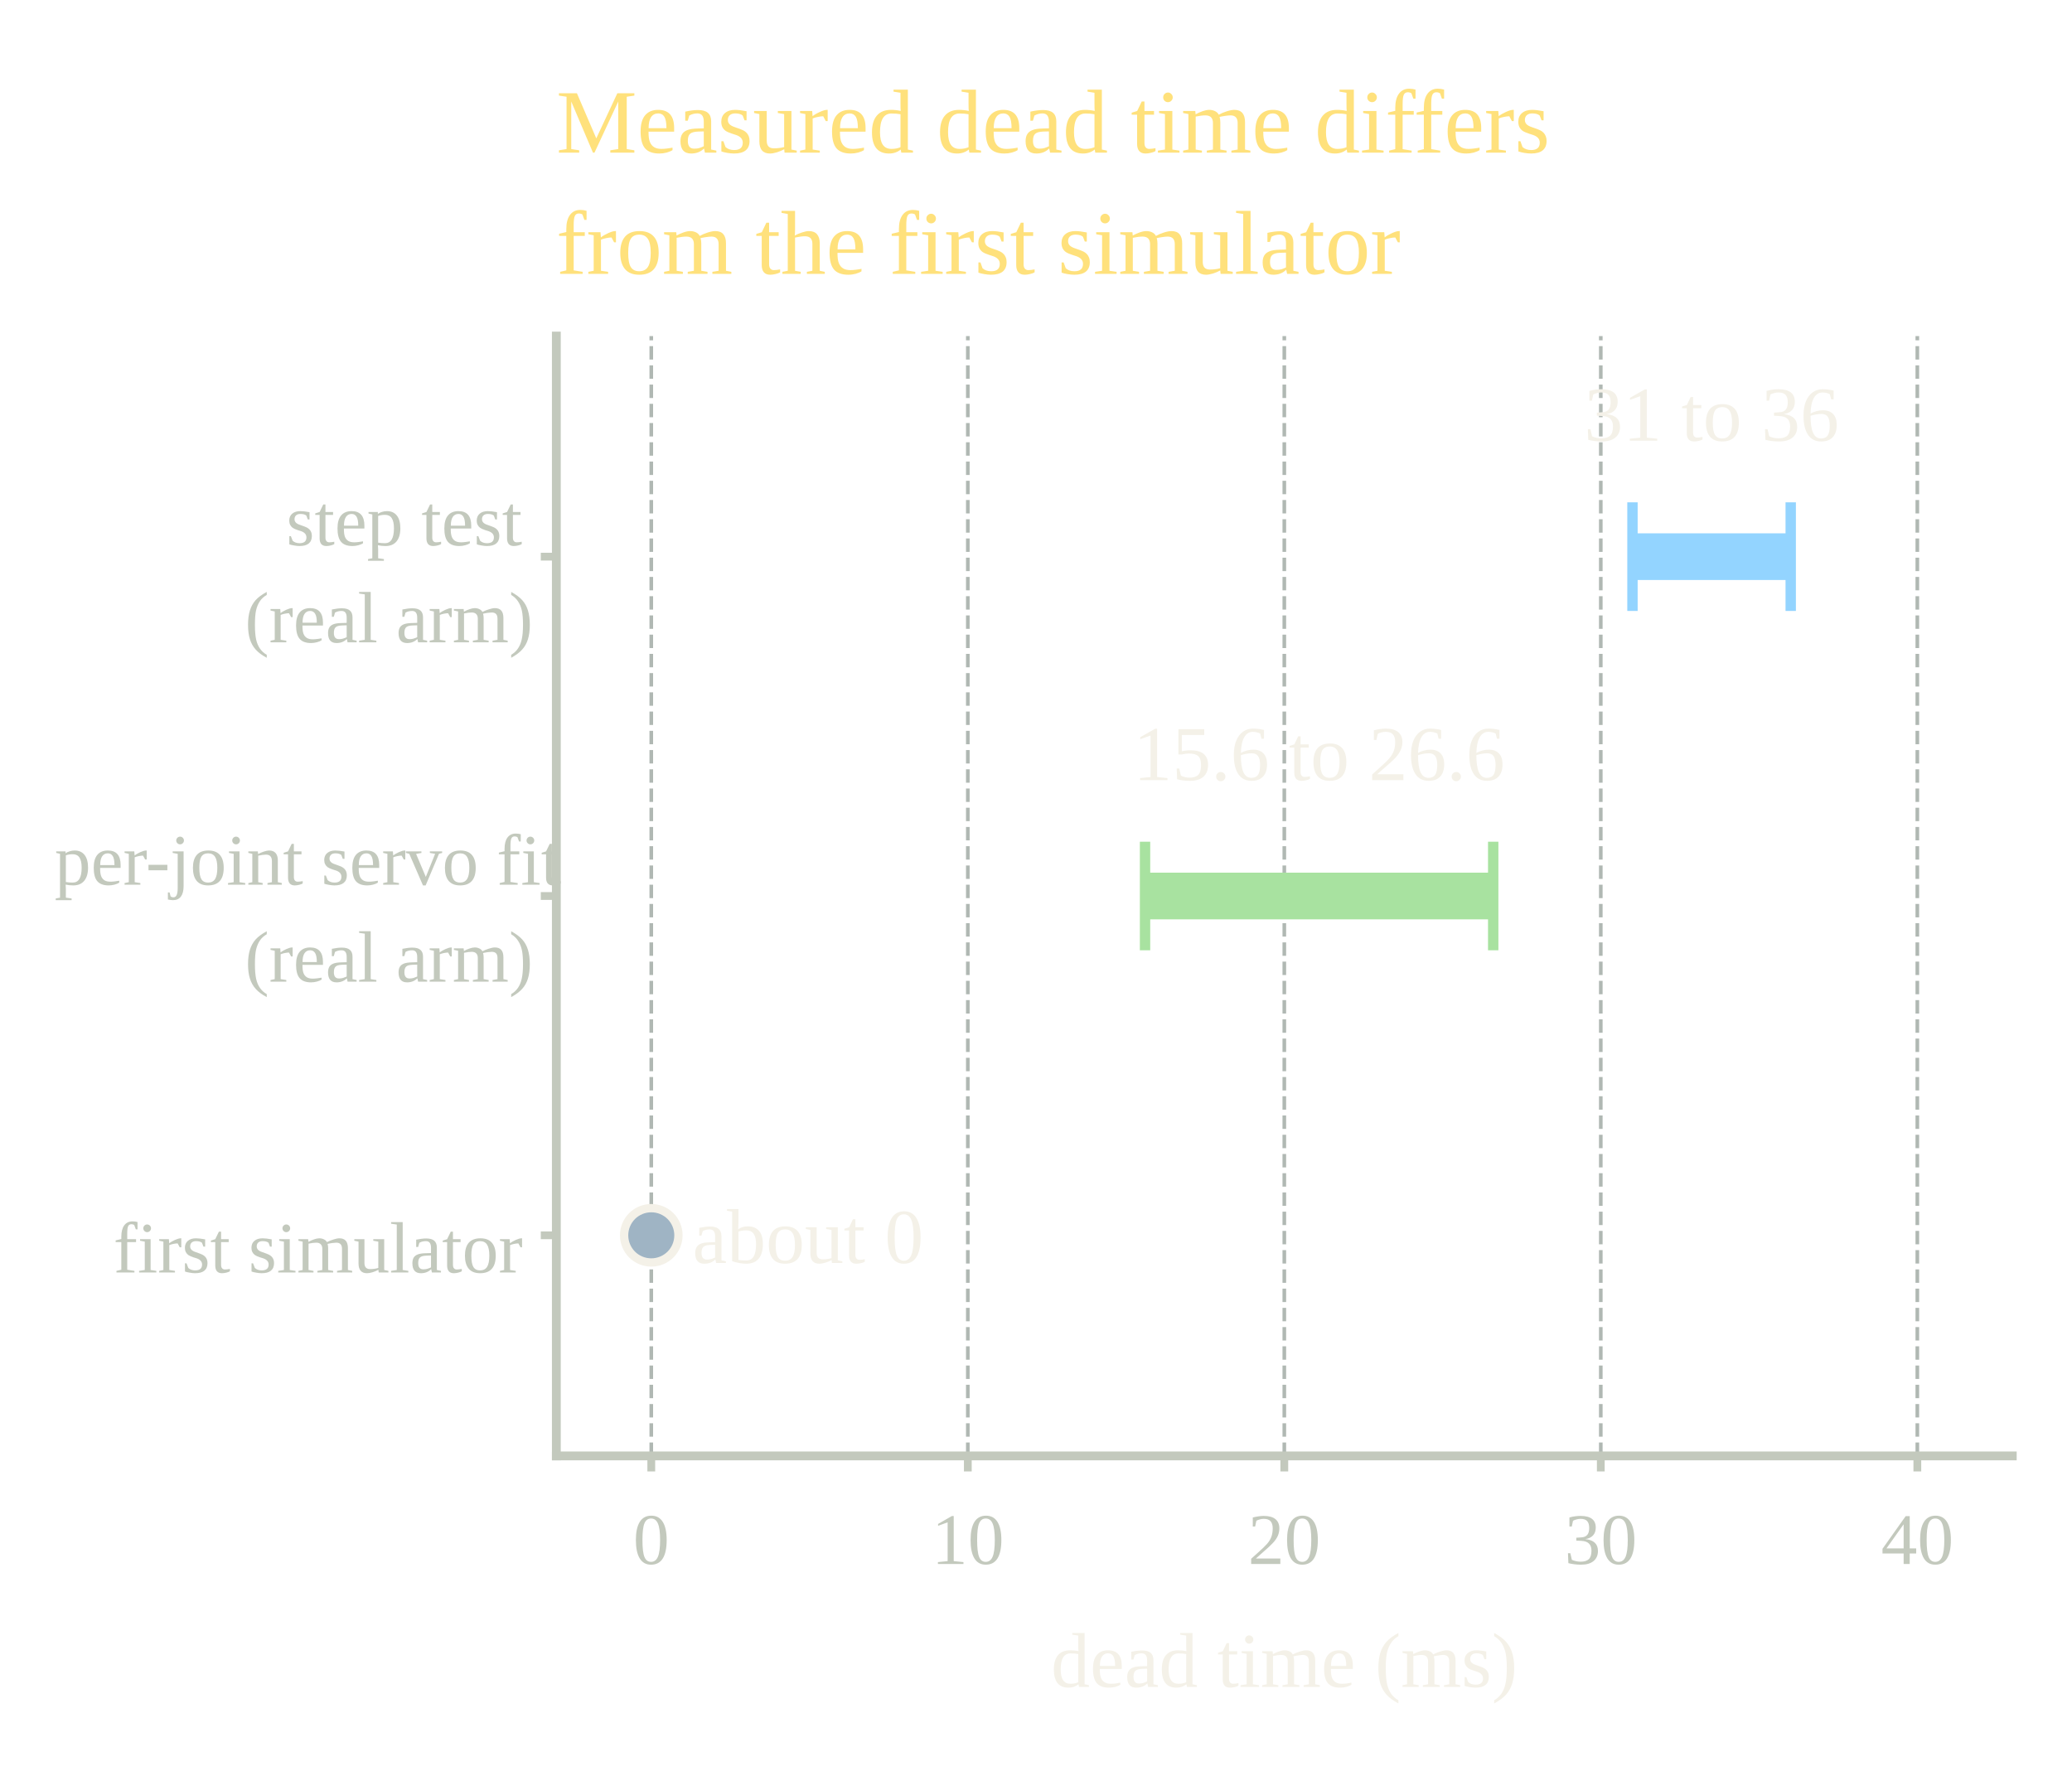
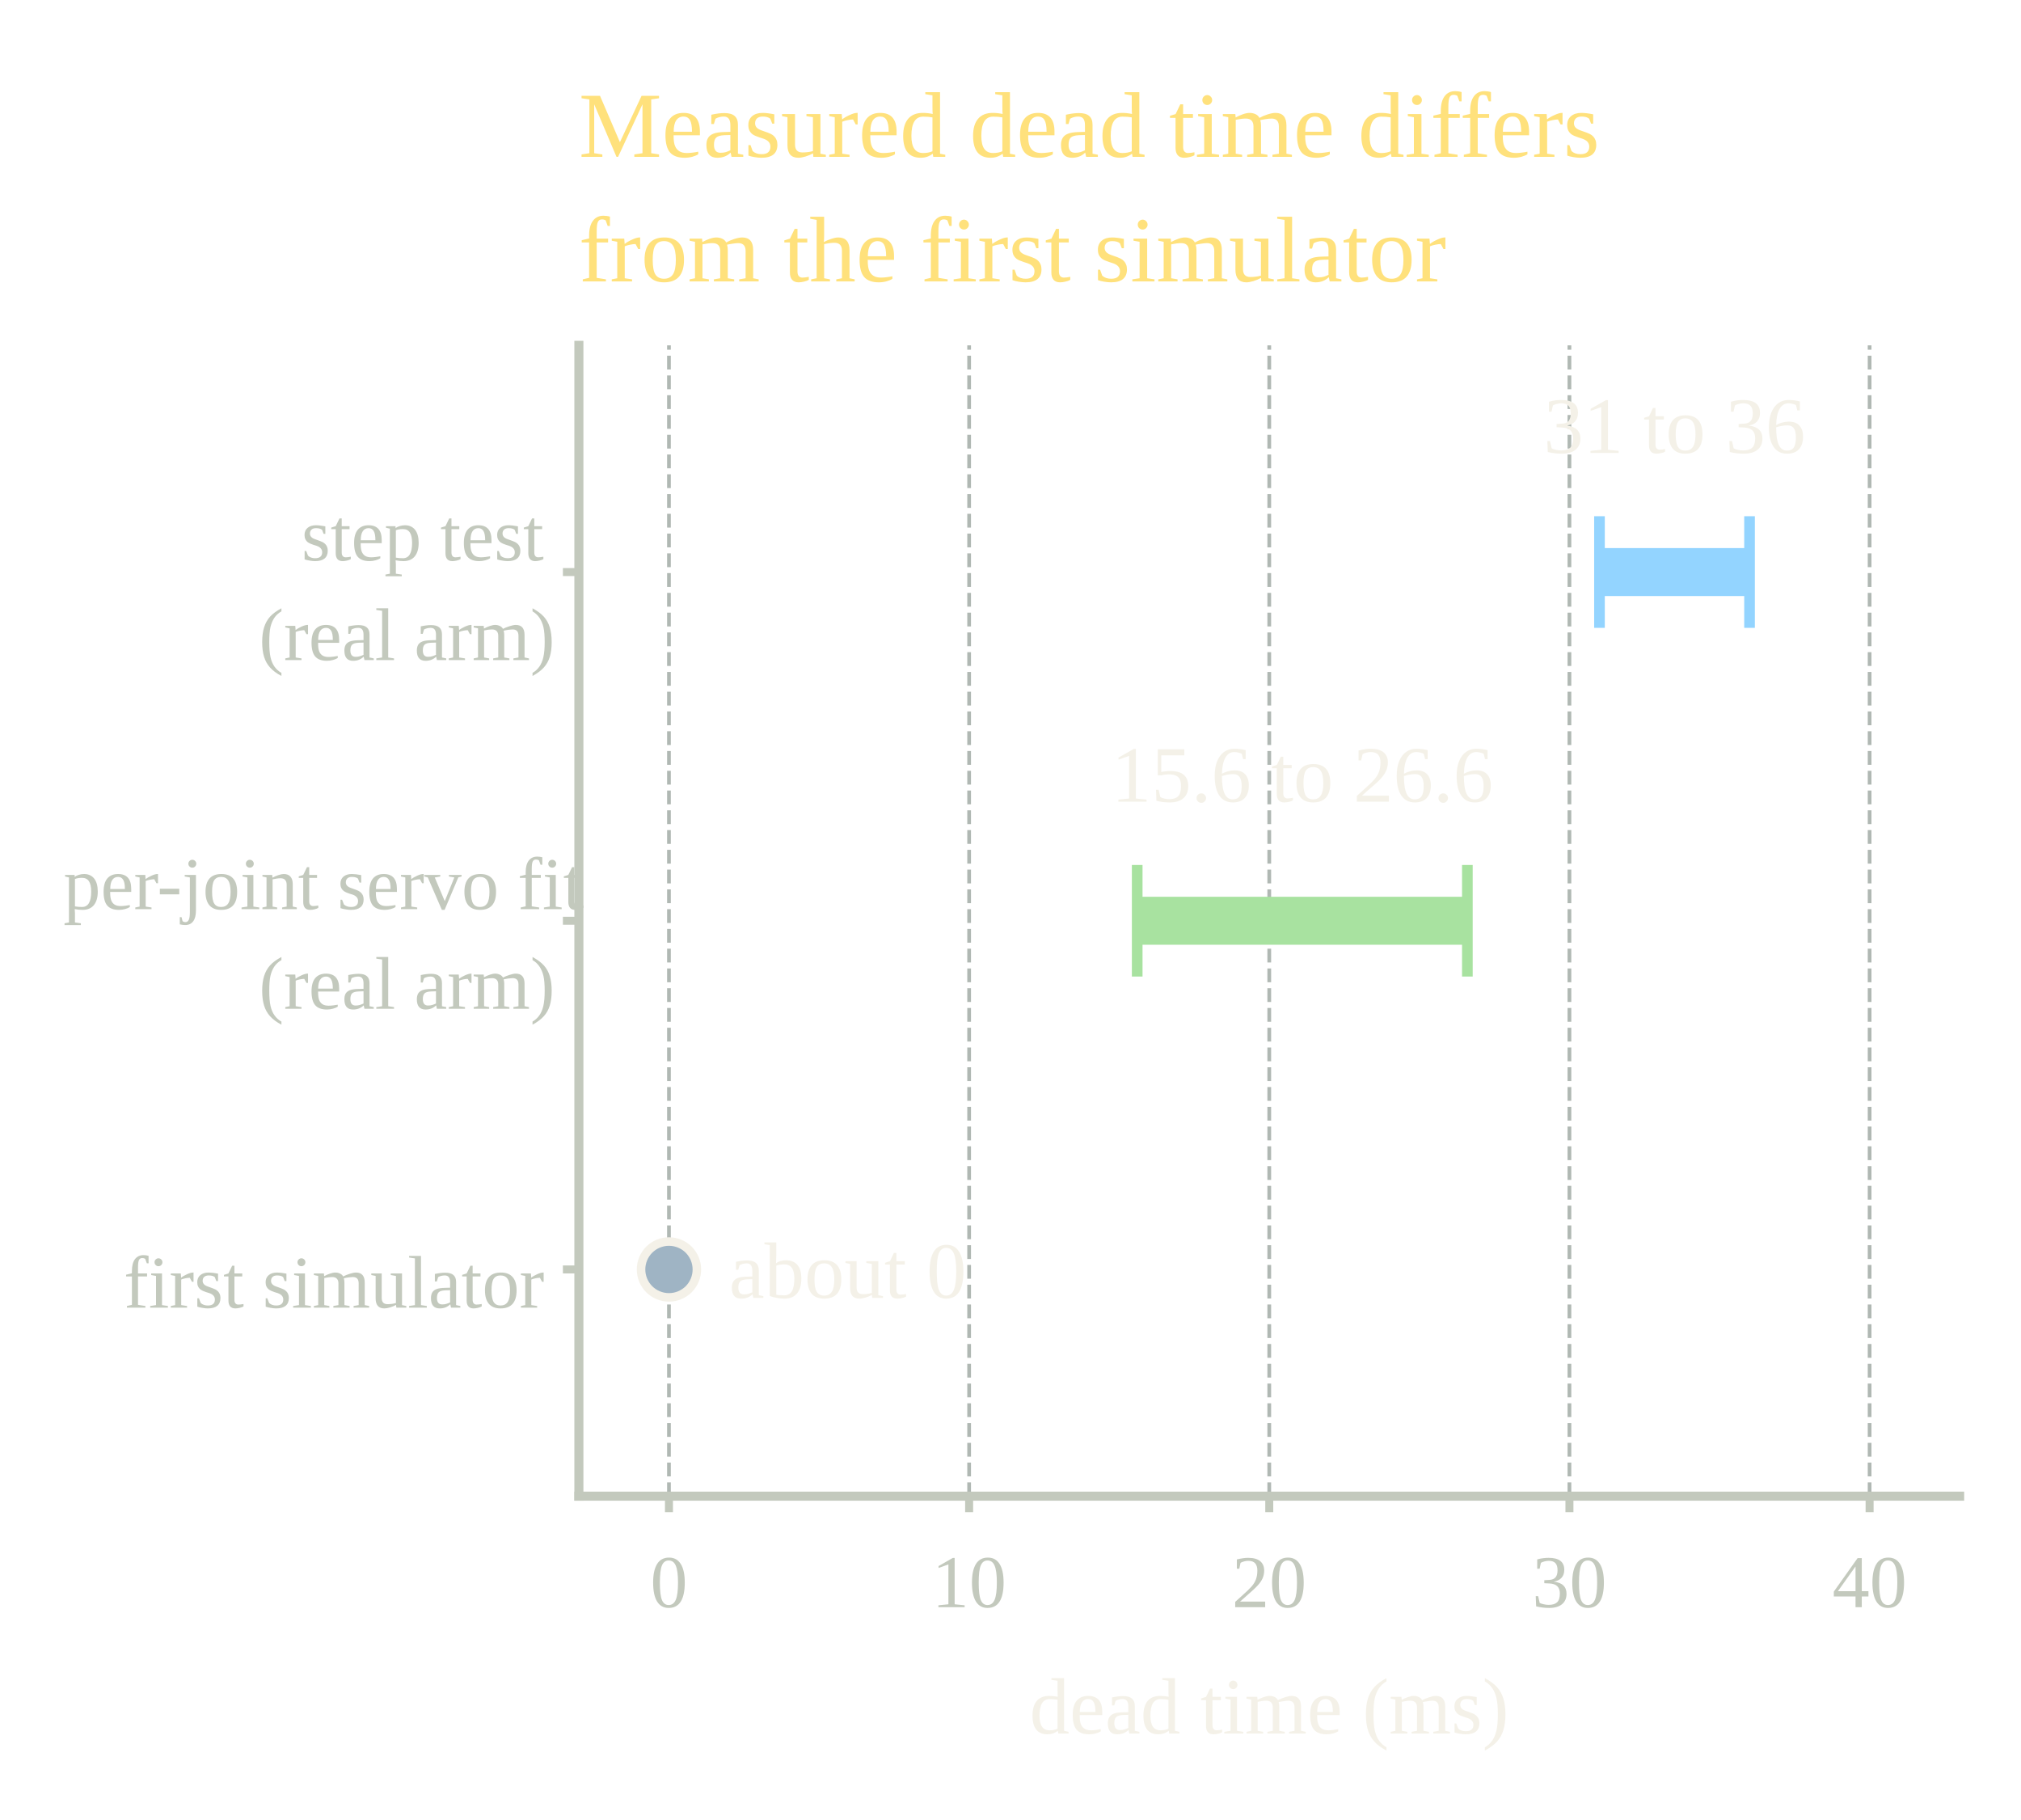
- <svg xmlns="http://www.w3.org/2000/svg" viewBox="0 0 399.62 341.58" stroke-linejoin="round" stroke-linecap="butt">
-   <path d="M 125.61 280.82 L 125.61 64.82" clip-path="url(#dead-time-ranges-p4b7d43477f)" style="fill: none; stroke-dasharray: 2.59,1.12; stroke-dashoffset: 0; stroke: #6f7d75; stroke-opacity: 0.55; stroke-width: 0.7" />
+ <svg xmlns="http://www.w3.org/2000/svg" viewBox="0 0 379.39 341.58" stroke-linejoin="round" stroke-linecap="butt">
+   <path d="M 125.58 280.82 L 125.58 64.82" clip-path="url(#dead-time-ranges-p46ed3b5685)" style="fill: none; stroke-dasharray: 2.59,1.12; stroke-dashoffset: 0; stroke: #6f7d75; stroke-opacity: 0.55; stroke-width: 0.7" />
  <defs>
    <path id="dead-time-ranges-m37df6ba609" d="M 0 0 L 0 3" style="stroke: #c3c9bd; stroke-width: 1.5" />
  </defs>
-   <use href="#dead-time-ranges-m37df6ba609" x="125.61" y="280.82" style="fill: #c3c9bd; stroke: #c3c9bd; stroke-width: 1.5" />
-   <text style="font-size: 14px; text-anchor: middle; fill: #c3c9bd" x="125.61" y="301.66" transform="rotate(-0 125.61 301.66)">0</text>
-   <path d="M 186.66 280.82 L 186.66 64.82" clip-path="url(#dead-time-ranges-p4b7d43477f)" style="fill: none; stroke-dasharray: 2.59,1.12; stroke-dashoffset: 0; stroke: #6f7d75; stroke-opacity: 0.55; stroke-width: 0.7" />
-   <use href="#dead-time-ranges-m37df6ba609" x="186.66" y="280.82" style="fill: #c3c9bd; stroke: #c3c9bd; stroke-width: 1.5" />
-   <text style="font-size: 14px; text-anchor: middle; fill: #c3c9bd" x="186.66" y="301.66" transform="rotate(-0 186.66 301.66)">10</text>
-   <path d="M 247.7 280.82 L 247.7 64.82" clip-path="url(#dead-time-ranges-p4b7d43477f)" style="fill: none; stroke-dasharray: 2.59,1.12; stroke-dashoffset: 0; stroke: #6f7d75; stroke-opacity: 0.55; stroke-width: 0.7" />
-   <use href="#dead-time-ranges-m37df6ba609" x="247.7" y="280.82" style="fill: #c3c9bd; stroke: #c3c9bd; stroke-width: 1.5" />
-   <text style="font-size: 14px; text-anchor: middle; fill: #c3c9bd" x="247.7" y="301.66" transform="rotate(-0 247.7 301.66)">20</text>
-   <path d="M 308.74 280.82 L 308.74 64.82" clip-path="url(#dead-time-ranges-p4b7d43477f)" style="fill: none; stroke-dasharray: 2.59,1.12; stroke-dashoffset: 0; stroke: #6f7d75; stroke-opacity: 0.55; stroke-width: 0.7" />
-   <use href="#dead-time-ranges-m37df6ba609" x="308.74" y="280.82" style="fill: #c3c9bd; stroke: #c3c9bd; stroke-width: 1.5" />
-   <text style="font-size: 14px; text-anchor: middle; fill: #c3c9bd" x="308.74" y="301.66" transform="rotate(-0 308.74 301.66)">30</text>
-   <path d="M 369.79 280.82 L 369.79 64.82" clip-path="url(#dead-time-ranges-p4b7d43477f)" style="fill: none; stroke-dasharray: 2.59,1.12; stroke-dashoffset: 0; stroke: #6f7d75; stroke-opacity: 0.55; stroke-width: 0.7" />
-   <use href="#dead-time-ranges-m37df6ba609" x="369.79" y="280.82" style="fill: #c3c9bd; stroke: #c3c9bd; stroke-width: 1.5" />
-   <text style="font-size: 14px; text-anchor: middle; fill: #c3c9bd" x="369.79" y="301.66" transform="rotate(-0 369.79 301.66)">40</text>
-   <text style="font-size: 15px; text-anchor: middle; fill: #f4f1e8" x="247.7" y="325.38" transform="rotate(-0 247.7 325.38)">dead time (ms)</text>
+   <use href="#dead-time-ranges-m37df6ba609" x="125.58" y="280.82" style="fill: #c3c9bd; stroke: #c3c9bd; stroke-width: 1.5" />
+   <text style="font-size: 14px; text-anchor: middle; fill: #c3c9bd" x="125.58" y="301.66" transform="rotate(-0 125.58 301.66)">0</text>
+   <path d="M 181.93 280.82 L 181.93 64.82" clip-path="url(#dead-time-ranges-p46ed3b5685)" style="fill: none; stroke-dasharray: 2.59,1.12; stroke-dashoffset: 0; stroke: #6f7d75; stroke-opacity: 0.55; stroke-width: 0.7" />
+   <use href="#dead-time-ranges-m37df6ba609" x="181.93" y="280.82" style="fill: #c3c9bd; stroke: #c3c9bd; stroke-width: 1.5" />
+   <text style="font-size: 14px; text-anchor: middle; fill: #c3c9bd" x="181.93" y="301.66" transform="rotate(-0 181.93 301.66)">10</text>
+   <path d="M 238.27 280.82 L 238.27 64.82" clip-path="url(#dead-time-ranges-p46ed3b5685)" style="fill: none; stroke-dasharray: 2.59,1.12; stroke-dashoffset: 0; stroke: #6f7d75; stroke-opacity: 0.55; stroke-width: 0.7" />
+   <use href="#dead-time-ranges-m37df6ba609" x="238.27" y="280.82" style="fill: #c3c9bd; stroke: #c3c9bd; stroke-width: 1.5" />
+   <text style="font-size: 14px; text-anchor: middle; fill: #c3c9bd" x="238.27" y="301.66" transform="rotate(-0 238.27 301.66)">20</text>
+   <path d="M 294.62 280.82 L 294.62 64.82" clip-path="url(#dead-time-ranges-p46ed3b5685)" style="fill: none; stroke-dasharray: 2.59,1.12; stroke-dashoffset: 0; stroke: #6f7d75; stroke-opacity: 0.55; stroke-width: 0.7" />
+   <use href="#dead-time-ranges-m37df6ba609" x="294.62" y="280.82" style="fill: #c3c9bd; stroke: #c3c9bd; stroke-width: 1.5" />
+   <text style="font-size: 14px; text-anchor: middle; fill: #c3c9bd" x="294.62" y="301.66" transform="rotate(-0 294.62 301.66)">30</text>
+   <path d="M 350.97 280.82 L 350.97 64.82" clip-path="url(#dead-time-ranges-p46ed3b5685)" style="fill: none; stroke-dasharray: 2.59,1.12; stroke-dashoffset: 0; stroke: #6f7d75; stroke-opacity: 0.55; stroke-width: 0.7" />
+   <use href="#dead-time-ranges-m37df6ba609" x="350.97" y="280.82" style="fill: #c3c9bd; stroke: #c3c9bd; stroke-width: 1.5" />
+   <text style="font-size: 14px; text-anchor: middle; fill: #c3c9bd" x="350.97" y="301.66" transform="rotate(-0 350.97 301.66)">40</text>
+   <text style="font-size: 15px; text-anchor: middle; fill: #f4f1e8" x="238.27" y="325.38" transform="rotate(-0 238.27 325.38)">dead time (ms)</text>
  <defs>
    <path id="dead-time-ranges-mfdc44752e0" d="M 0 0 L -3 0" style="stroke: #c3c9bd; stroke-width: 1.5" />
  </defs>
-   <use href="#dead-time-ranges-mfdc44752e0" x="107.3" y="107.37" style="fill: #c3c9bd; stroke: #c3c9bd; stroke-width: 1.5" />
-   <text style="font-size: 14px; fill: #c3c9bd" transform="translate(55.21 105.18)">step test</text>
-   <text style="font-size: 14px; fill: #c3c9bd" transform="translate(47.23 123.89)">(real arm)</text>
-   <use href="#dead-time-ranges-mfdc44752e0" x="107.3" y="172.82" style="fill: #c3c9bd; stroke: #c3c9bd; stroke-width: 1.5" />
-   <text style="font-size: 14px; fill: #c3c9bd" transform="translate(10.53 170.64)">per-joint servo fit</text>
-   <text style="font-size: 14px; fill: #c3c9bd" transform="translate(47.23 189.34)">(real arm)</text>
-   <use href="#dead-time-ranges-mfdc44752e0" x="107.3" y="238.27" style="fill: #c3c9bd; stroke: #c3c9bd; stroke-width: 1.5" />
-   <text style="font-size: 14px; text-anchor: end; fill: #c3c9bd" x="100.8" y="245.44" transform="rotate(-0 100.8 245.44)">first simulator</text>
-   <path d="M 314.85 96.89 L 314.85 117.84" clip-path="url(#dead-time-ranges-p4b7d43477f)" style="fill: none; stroke: #93d4ff; stroke-width: 2" />
-   <path d="M 345.37 96.89 L 345.37 117.84" clip-path="url(#dead-time-ranges-p4b7d43477f)" style="fill: none; stroke: #93d4ff; stroke-width: 2" />
-   <path d="M 220.84 162.35 L 220.84 183.29" clip-path="url(#dead-time-ranges-p4b7d43477f)" style="fill: none; stroke: #a8e2a0; stroke-width: 2" />
-   <path d="M 287.99 162.35 L 287.99 183.29" clip-path="url(#dead-time-ranges-p4b7d43477f)" style="fill: none; stroke: #a8e2a0; stroke-width: 2" />
-   <path d="M 107.3 280.82 L 107.3 64.82" style="fill: none; stroke: #c3c9bd; stroke-width: 1.7; stroke-linejoin: miter; stroke-linecap: square" />
-   <path d="M 107.3 280.82 L 388.1 280.82" style="fill: none; stroke: #c3c9bd; stroke-width: 1.7; stroke-linejoin: miter; stroke-linecap: square" />
-   <path d="M 314.85 107.37 L 345.37 107.37" clip-path="url(#dead-time-ranges-p4b7d43477f)" style="fill: none; stroke: #93d4ff; stroke-width: 9" />
-   <text style="font-size: 15px; text-anchor: middle; fill: #f4f1e8" x="330.11" y="85.01" transform="rotate(-0 330.11 85.01)">31 to 36</text>
-   <path d="M 220.84 172.82 L 287.99 172.82" clip-path="url(#dead-time-ranges-p4b7d43477f)" style="fill: none; stroke: #a8e2a0; stroke-width: 9" />
-   <text style="font-size: 15px; text-anchor: middle; fill: #f4f1e8" x="254.41" y="150.47" transform="rotate(-0 254.41 150.47)">15.6 to 26.6</text>
+   <use href="#dead-time-ranges-mfdc44752e0" x="108.67" y="107.37" style="fill: #c3c9bd; stroke: #c3c9bd; stroke-width: 1.5" />
+   <text style="font-size: 14px; fill: #c3c9bd" transform="translate(56.59 105.18)">step test</text>
+   <text style="font-size: 14px; fill: #c3c9bd" transform="translate(48.61 123.89)">(real arm)</text>
+   <use href="#dead-time-ranges-mfdc44752e0" x="108.67" y="172.82" style="fill: #c3c9bd; stroke: #c3c9bd; stroke-width: 1.5" />
+   <text style="font-size: 14px; fill: #c3c9bd" transform="translate(11.9 170.64)">per-joint servo fit</text>
+   <text style="font-size: 14px; fill: #c3c9bd" transform="translate(48.61 189.34)">(real arm)</text>
+   <use href="#dead-time-ranges-mfdc44752e0" x="108.67" y="238.27" style="fill: #c3c9bd; stroke: #c3c9bd; stroke-width: 1.5" />
+   <text style="font-size: 14px; text-anchor: end; fill: #c3c9bd" x="102.17" y="245.44" transform="rotate(-0 102.17 245.44)">first simulator</text>
+   <path d="M 300.26 96.89 L 300.26 117.84" clip-path="url(#dead-time-ranges-p46ed3b5685)" style="fill: none; stroke: #93d4ff; stroke-width: 2" />
+   <path d="M 328.43 96.89 L 328.43 117.84" clip-path="url(#dead-time-ranges-p46ed3b5685)" style="fill: none; stroke: #93d4ff; stroke-width: 2" />
+   <path d="M 213.48 162.35 L 213.48 183.29" clip-path="url(#dead-time-ranges-p46ed3b5685)" style="fill: none; stroke: #a8e2a0; stroke-width: 2" />
+   <path d="M 275.46 162.35 L 275.46 183.29" clip-path="url(#dead-time-ranges-p46ed3b5685)" style="fill: none; stroke: #a8e2a0; stroke-width: 2" />
+   <path d="M 108.67 280.82 L 108.67 64.82" style="fill: none; stroke: #c3c9bd; stroke-width: 1.7; stroke-linejoin: miter; stroke-linecap: square" />
+   <path d="M 108.67 280.82 L 367.87 280.82" style="fill: none; stroke: #c3c9bd; stroke-width: 1.7; stroke-linejoin: miter; stroke-linecap: square" />
+   <path d="M 300.26 107.37 L 328.43 107.37" clip-path="url(#dead-time-ranges-p46ed3b5685)" style="fill: none; stroke: #93d4ff; stroke-width: 9" />
+   <text style="font-size: 15px; text-anchor: middle; fill: #f4f1e8" x="314.34" y="85.01" transform="rotate(-0 314.34 85.01)">31 to 36</text>
+   <path d="M 213.48 172.82 L 275.46 172.82" clip-path="url(#dead-time-ranges-p46ed3b5685)" style="fill: none; stroke: #a8e2a0; stroke-width: 9" />
+   <text style="font-size: 15px; text-anchor: middle; fill: #f4f1e8" x="244.47" y="150.47" transform="rotate(-0 244.47 150.47)">15.6 to 26.6</text>
  <defs>
    <path id="dead-time-ranges-m255d2361fc" d="M 0 5.24 C 1.39 5.24 2.72 4.69 3.71 3.71 C 4.69 2.72 5.24 1.39 5.24 0 C 5.24 -1.39 4.69 -2.72 3.71 -3.71 C 2.72 -4.69 1.39 -5.24 0 -5.24 C -1.39 -5.24 -2.72 -4.69 -3.71 -3.71 C -4.69 -2.72 -5.24 -1.39 -5.24 0 C -5.24 1.39 -4.69 2.72 -3.71 3.71 C -2.72 4.69 -1.39 5.24 0 5.24 z" style="stroke: #f4f1e8; stroke-width: 1.6" />
  </defs>
-   <g clip-path="url(#dead-time-ranges-p4b7d43477f)">
-     <use href="#dead-time-ranges-m255d2361fc" x="125.61" y="238.27" style="fill: #9fb4c4; stroke: #f4f1e8; stroke-width: 1.6" />
+   <g clip-path="url(#dead-time-ranges-p46ed3b5685)">
+     <use href="#dead-time-ranges-m255d2361fc" x="125.58" y="238.27" style="fill: #9fb4c4; stroke: #f4f1e8; stroke-width: 1.6" />
  </g>
-   <text style="font-size: 15px; text-anchor: start; fill: #f4f1e8" x="133.55" y="243.61" transform="rotate(-0 133.55 243.61)">about 0</text>
-   <text style="font-size: 17.5px; fill: #ffe17c" transform="translate(107.3 29.44)">Measured dead time differs</text>
-   <text style="font-size: 17.5px; fill: #ffe17c" transform="translate(107.3 52.82)">from the first simulator</text>
+   <text style="font-size: 15px; text-anchor: start; fill: #f4f1e8" x="136.85" y="243.61" transform="rotate(-0 136.85 243.61)">about 0</text>
+   <text style="font-size: 17.5px; fill: #ffe17c" transform="translate(108.67 29.44)">Measured dead time differs</text>
+   <text style="font-size: 17.5px; fill: #ffe17c" transform="translate(108.67 52.82)">from the first simulator</text>
  <defs>
-     <clipPath id="dead-time-ranges-p4b7d43477f">
-       <rect x="107.3" y="64.82" width="280.8" height="216" />
+     <clipPath id="dead-time-ranges-p46ed3b5685">
+       <rect x="108.67" y="64.82" width="259.2" height="216" />
    </clipPath>
  </defs>
</svg>
